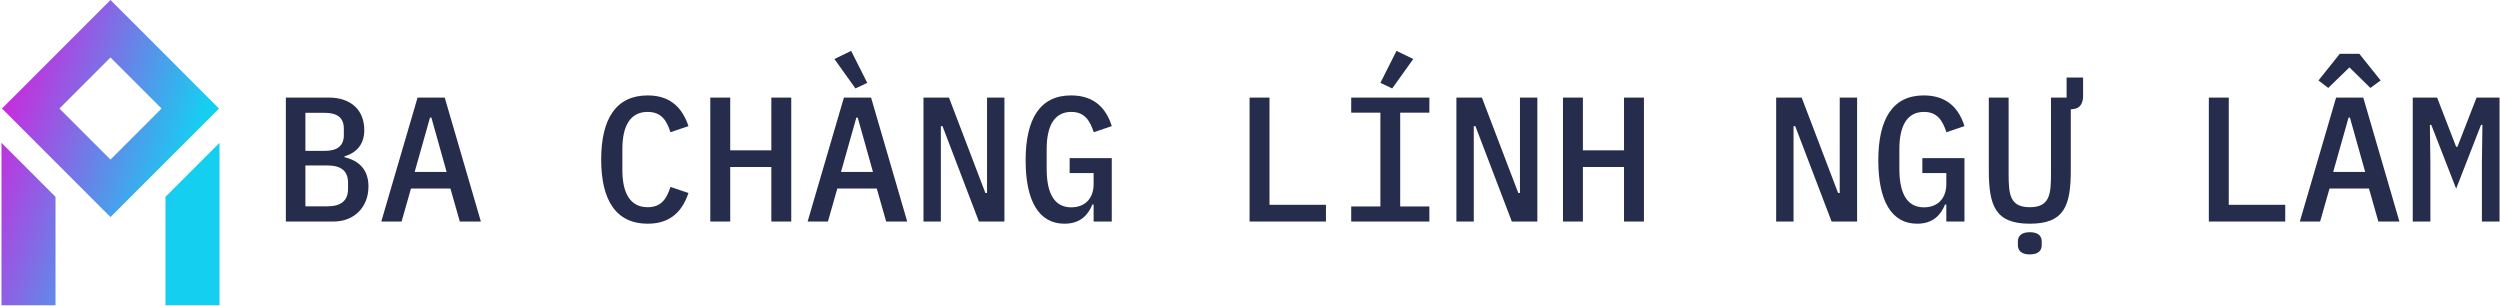
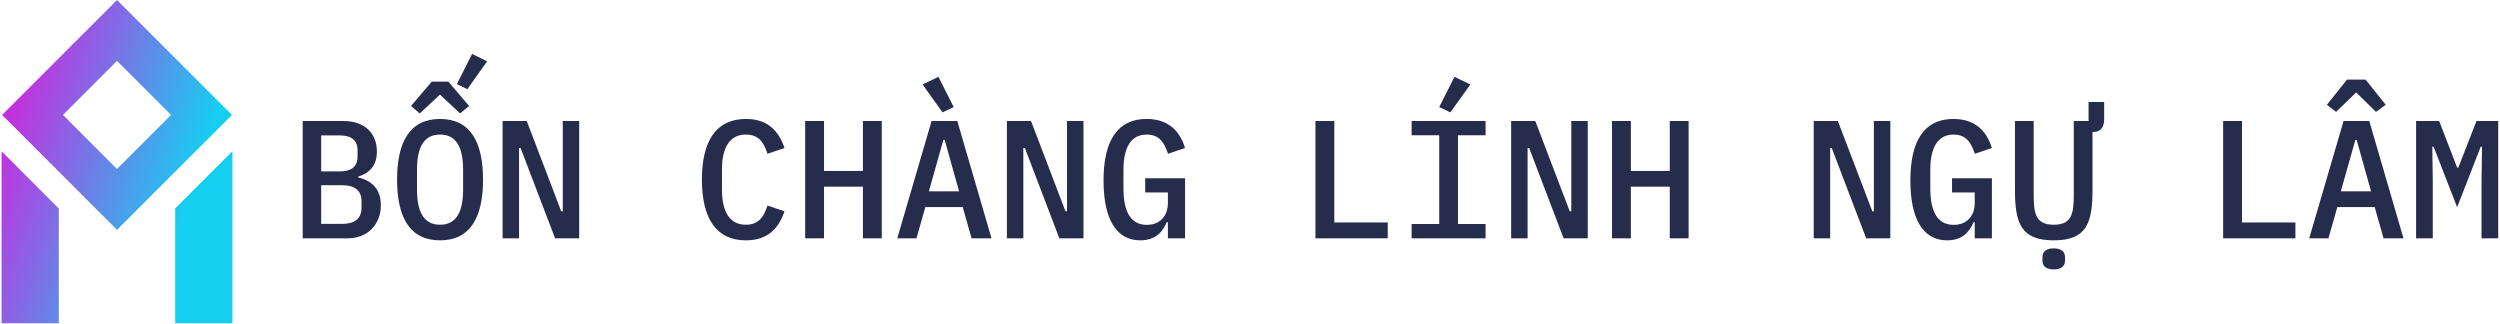
- <svg xmlns="http://www.w3.org/2000/svg" data-v-423bf9ae="" viewBox="0 0 737 90" class="iconLeft">
-   <g data-v-423bf9ae="" id="70cd86ee-654c-458c-bce0-69157096dbdd" fill="#262C4C" transform="matrix(3.740648,0,0,3.740648,79.9321,11.63342)">
-     <path d="M1.16 14.35L4.91 14.35C6.57 14.35 7.67 13.19 7.67 11.59C7.67 10.25 6.92 9.55 5.78 9.28L5.78 9.21C6.73 8.93 7.34 8.27 7.34 7.14C7.34 5.57 6.30 4.58 4.54 4.58L1.16 4.58ZM2.70 13.15L2.70 9.93L4.44 9.93C5.47 9.93 6.06 10.33 6.06 11.28L6.06 11.79C6.06 12.73 5.47 13.15 4.44 13.15ZM2.70 8.78L2.70 5.78L4.21 5.78C5.19 5.78 5.73 6.15 5.73 7.03L5.73 7.53C5.73 8.41 5.19 8.78 4.21 8.78ZM16.53 14.35L13.68 4.58L11.54 4.58L8.68 14.35L10.28 14.35L11.02 11.75L14.13 11.75L14.87 14.35ZM13.83 10.44L11.31 10.44L12.52 6.16L12.63 6.16ZM29.68 14.52C31.57 14.52 32.44 13.43 32.89 12.10L31.47 11.62C31.18 12.52 30.77 13.22 29.67 13.22C28.28 13.22 27.68 12.08 27.68 10.29L27.68 8.64C27.68 6.85 28.28 5.71 29.67 5.71C30.77 5.71 31.18 6.41 31.47 7.31L32.89 6.83C32.44 5.50 31.57 4.41 29.68 4.41C27.20 4.41 26.01 6.23 26.01 9.46C26.01 12.70 27.20 14.52 29.68 14.52ZM39.42 14.35L40.99 14.35L40.99 4.58L39.42 4.58L39.42 8.74L36.18 8.74L36.18 4.58L34.61 4.58L34.61 14.35L36.18 14.35L36.18 10.05L39.42 10.05ZM46.05 3.86L46.98 3.42L45.71 0.90L44.39 1.54ZM50.13 14.35L47.28 4.58L45.14 4.58L42.28 14.35L43.88 14.35L44.62 11.75L47.73 11.75L48.47 14.35ZM47.43 10.44L44.91 10.44L46.12 6.16L46.23 6.16ZM55.78 14.35L57.79 14.35L57.79 4.58L56.42 4.58L56.42 12.10L56.29 12.10L53.42 4.58L51.41 4.58L51.41 14.35L52.78 14.35L52.78 6.83L52.91 6.83ZM64.82 14.35L66.25 14.35L66.25 9.35L62.93 9.35L62.93 10.53L64.82 10.53L64.82 11.41C64.82 12.47 64.19 13.23 63.06 13.23C61.63 13.23 61.12 11.98 61.12 10.19L61.12 8.64C61.12 6.85 61.70 5.71 63.06 5.71C64.15 5.71 64.54 6.45 64.83 7.31L66.25 6.83C65.84 5.52 64.96 4.41 63.04 4.41C60.62 4.41 59.46 6.22 59.46 9.53C59.46 12.70 60.49 14.52 62.52 14.52C63.81 14.52 64.40 13.79 64.72 13.01L64.82 13.01ZM83.13 14.35L83.13 13.03L78.68 13.03L78.68 4.58L77.11 4.58L77.11 14.35ZM90.01 1.54L88.69 0.90L87.42 3.42L88.35 3.86ZM91.28 14.35L91.28 13.16L88.98 13.16L88.98 5.77L91.28 5.77L91.28 4.58L85.12 4.58L85.12 5.77L87.42 5.77L87.42 13.16L85.12 13.16L85.12 14.35ZM97.78 14.35L99.79 14.35L99.79 4.58L98.42 4.58L98.42 12.10L98.29 12.10L95.42 4.58L93.41 4.58L93.41 14.35L94.78 14.35L94.78 6.83L94.91 6.83ZM106.62 14.35L108.19 14.35L108.19 4.58L106.62 4.58L106.62 8.74L103.38 8.74L103.38 4.58L101.81 4.58L101.81 14.35L103.38 14.35L103.38 10.05L106.62 10.05ZM122.98 14.35L124.99 14.35L124.99 4.58L123.62 4.58L123.62 12.10L123.49 12.10L120.62 4.58L118.61 4.58L118.61 14.35L119.98 14.35L119.98 6.83L120.11 6.83ZM132.02 14.35L133.45 14.35L133.45 9.35L130.13 9.35L130.13 10.53L132.02 10.53L132.02 11.41C132.02 12.47 131.39 13.23 130.26 13.23C128.83 13.23 128.32 11.98 128.32 10.19L128.32 8.64C128.32 6.85 128.90 5.71 130.26 5.71C131.35 5.71 131.74 6.45 132.03 7.31L133.45 6.83C133.04 5.52 132.16 4.41 130.24 4.41C127.82 4.41 126.66 6.22 126.66 9.53C126.66 12.70 127.69 14.52 129.72 14.52C131.01 14.52 131.60 13.79 131.92 13.01L132.02 13.01ZM138.60 16.94C139.29 16.94 139.54 16.62 139.54 16.20L139.54 15.93C139.54 15.51 139.29 15.19 138.60 15.19C137.91 15.19 137.66 15.51 137.66 15.93L137.66 16.20C137.66 16.62 137.91 16.94 138.60 16.94ZM135.37 4.58L135.37 10.30C135.37 13.10 135.87 14.52 138.60 14.52C141.33 14.52 141.83 13.10 141.83 10.30L141.83 5.50C142.60 5.50 142.80 5.01 142.80 4.42L142.80 3.00L141.50 3.00L141.50 4.58L140.27 4.58L140.27 10.58C140.27 12.19 140.18 13.22 138.60 13.22C137.02 13.22 136.93 12.19 136.93 10.58L136.93 4.58ZM158.73 14.35L158.73 13.03L154.28 13.03L154.28 4.58L152.71 4.58L152.71 14.35ZM163.03 1.13L161.35 3.23L162.12 3.82L163.79 2.20L165.44 3.82L166.25 3.23L164.57 1.13ZM167.73 14.35L164.88 4.58L162.74 4.58L159.88 14.35L161.48 14.35L162.22 11.75L165.33 11.75L166.07 14.35ZM165.03 10.44L162.51 10.44L163.72 6.16L163.83 6.16ZM174.23 14.35L175.62 14.35L175.62 4.58L173.81 4.58L172.30 8.46L172.20 8.46L170.70 4.58L168.78 4.58L168.78 14.35L170.17 14.35L170.17 9.67L170.13 6.73L170.24 6.73L172.20 11.76L174.16 6.73L174.27 6.73L174.23 9.67Z" />
+ <svg xmlns="http://www.w3.org/2000/svg" data-v-423bf9ae="" viewBox="0 0 696 90" class="iconLeft">
+   <g data-v-423bf9ae="" id="4c6f3779-5a7a-4b44-bd87-6447a21b4fa8" fill="#262C4C" transform="matrix(3.342618,0,0,3.342618,80.39382,18.37604)">
+     <path d="M1.16 14.35L4.91 14.35C6.57 14.35 7.67 13.19 7.67 11.59C7.67 10.25 6.92 9.55 5.78 9.28L5.78 9.21C6.73 8.93 7.34 8.27 7.34 7.14C7.34 5.57 6.30 4.58 4.54 4.58L1.16 4.58ZM2.70 13.15L2.70 9.93L4.44 9.93C5.47 9.93 6.06 10.33 6.06 11.28L6.06 11.79C6.06 12.73 5.47 13.15 4.44 13.15ZM2.70 8.78L2.70 5.78L4.21 5.78C5.19 5.78 5.73 6.15 5.73 7.03L5.73 7.53C5.73 8.41 5.19 8.78 4.21 8.78ZM12.60 14.52C15.08 14.52 16.18 12.66 16.18 9.46C16.18 6.27 15.08 4.41 12.60 4.41C10.12 4.41 9.02 6.27 9.02 9.46C9.02 12.66 10.12 14.52 12.60 14.52ZM12.60 13.22C11.20 13.22 10.68 12.08 10.68 10.29L10.68 8.64C10.68 6.85 11.20 5.71 12.60 5.71C14 5.71 14.52 6.85 14.52 8.64L14.52 10.28C14.52 12.08 14 13.22 12.60 13.22ZM16.52-0.39L15.27-1.01L14 1.51L14.87 1.93ZM11.91 1.30L10.18 3.33L10.91 3.95L12.59 2.38L14.27 3.95L15.02 3.33L13.29 1.30ZM22.18 14.35L24.19 14.35L24.19 4.58L22.82 4.58L22.82 12.10L22.69 12.10L19.82 4.58L17.81 4.58L17.81 14.35L19.18 14.35L19.18 6.83L19.31 6.83ZM38.08 14.52C39.97 14.52 40.84 13.43 41.29 12.10L39.87 11.62C39.58 12.52 39.17 13.22 38.07 13.22C36.68 13.22 36.08 12.08 36.08 10.29L36.08 8.64C36.08 6.85 36.68 5.71 38.07 5.71C39.17 5.71 39.58 6.41 39.87 7.31L41.29 6.83C40.84 5.50 39.97 4.41 38.08 4.41C35.60 4.41 34.41 6.23 34.41 9.46C34.41 12.70 35.60 14.52 38.08 14.52ZM47.82 14.35L49.39 14.35L49.39 4.58L47.82 4.58L47.82 8.74L44.58 8.74L44.58 4.58L43.01 4.58L43.01 14.35L44.58 14.35L44.58 10.05L47.82 10.05ZM54.45 3.86L55.38 3.42L54.11 0.90L52.79 1.54ZM58.53 14.35L55.68 4.58L53.54 4.58L50.68 14.35L52.28 14.35L53.02 11.75L56.13 11.75L56.87 14.35ZM55.83 10.44L53.31 10.44L54.52 6.16L54.63 6.16ZM64.18 14.35L66.19 14.35L66.19 4.58L64.82 4.58L64.82 12.10L64.69 12.10L61.82 4.58L59.81 4.58L59.81 14.35L61.18 14.35L61.18 6.83L61.31 6.83ZM73.22 14.35L74.65 14.35L74.65 9.35L71.33 9.35L71.33 10.53L73.22 10.53L73.22 11.41C73.22 12.47 72.59 13.23 71.46 13.23C70.03 13.23 69.52 11.98 69.52 10.19L69.52 8.64C69.52 6.85 70.10 5.71 71.46 5.71C72.55 5.71 72.94 6.45 73.23 7.31L74.65 6.83C74.24 5.52 73.36 4.41 71.44 4.41C69.02 4.41 67.86 6.22 67.86 9.53C67.86 12.70 68.89 14.52 70.92 14.52C72.21 14.52 72.80 13.79 73.12 13.01L73.22 13.01ZM91.53 14.35L91.53 13.03L87.08 13.03L87.08 4.58L85.51 4.58L85.51 14.35ZM98.41 1.54L97.09 0.90L95.82 3.42L96.75 3.86ZM99.68 14.35L99.68 13.16L97.38 13.16L97.38 5.77L99.68 5.77L99.68 4.58L93.52 4.58L93.52 5.77L95.82 5.77L95.82 13.16L93.52 13.16L93.52 14.35ZM106.18 14.35L108.19 14.35L108.19 4.58L106.82 4.58L106.82 12.10L106.69 12.10L103.82 4.58L101.81 4.58L101.81 14.35L103.18 14.35L103.18 6.83L103.31 6.83ZM115.02 14.35L116.59 14.35L116.59 4.58L115.02 4.58L115.02 8.74L111.78 8.74L111.78 4.58L110.21 4.58L110.21 14.35L111.78 14.35L111.78 10.05L115.02 10.05ZM131.38 14.35L133.39 14.35L133.39 4.58L132.02 4.58L132.02 12.10L131.89 12.10L129.02 4.58L127.01 4.58L127.01 14.35L128.38 14.35L128.38 6.83L128.51 6.83ZM140.42 14.35L141.85 14.35L141.85 9.35L138.53 9.35L138.53 10.53L140.42 10.53L140.42 11.41C140.42 12.47 139.79 13.23 138.66 13.23C137.23 13.23 136.72 11.98 136.72 10.19L136.72 8.64C136.72 6.85 137.30 5.71 138.66 5.71C139.75 5.71 140.14 6.45 140.43 7.31L141.85 6.83C141.44 5.52 140.56 4.41 138.64 4.41C136.22 4.41 135.06 6.22 135.06 9.53C135.06 12.70 136.09 14.52 138.12 14.52C139.41 14.52 140.00 13.79 140.32 13.01L140.42 13.01ZM147.00 16.94C147.69 16.94 147.94 16.62 147.94 16.20L147.94 15.93C147.94 15.51 147.69 15.19 147.00 15.19C146.31 15.19 146.06 15.51 146.06 15.93L146.06 16.20C146.06 16.62 146.31 16.94 147.00 16.94ZM143.77 4.58L143.77 10.30C143.77 13.10 144.27 14.52 147.00 14.52C149.73 14.52 150.23 13.10 150.23 10.30L150.23 5.50C151.00 5.50 151.20 5.01 151.20 4.42L151.20 3.00L149.90 3.00L149.90 4.58L148.67 4.58L148.67 10.58C148.67 12.19 148.58 13.22 147.00 13.22C145.42 13.22 145.33 12.19 145.33 10.58L145.33 4.58ZM167.13 14.35L167.13 13.03L162.68 13.03L162.68 4.58L161.11 4.58L161.11 14.35ZM171.43 1.13L169.75 3.23L170.52 3.82L172.19 2.20L173.84 3.82L174.65 3.23L172.97 1.13ZM176.13 14.35L173.28 4.58L171.14 4.58L168.28 14.35L169.88 14.35L170.62 11.75L173.73 11.75L174.47 14.35ZM173.43 10.44L170.91 10.44L172.12 6.16L172.23 6.16ZM182.63 14.35L184.02 14.35L184.02 4.58L182.21 4.58L180.70 8.46L180.60 8.46L179.10 4.58L177.18 4.58L177.18 14.35L178.57 14.35L178.57 9.67L178.53 6.73L178.64 6.73L180.60 11.76L182.56 6.73L182.67 6.73L182.63 9.67Z" />
  </g>
  <defs data-v-423bf9ae="">
-     <linearGradient data-v-423bf9ae="" gradientTransform="rotate(25)" id="6caaf323-91e1-404b-aa40-b97cad78bebe" x1="0%" y1="0%" x2="100%" y2="0%">
+     <linearGradient data-v-423bf9ae="" gradientTransform="rotate(25)" id="e016e16f-4167-41c0-b17c-4dc99266660e" x1="0%" y1="0%" x2="100%" y2="0%">
      <stop data-v-423bf9ae="" offset="0%" style="stop-color: rgb(233, 13, 218); stop-opacity: 1;" />
      <stop data-v-423bf9ae="" offset="100%" style="stop-color: rgb(21, 207, 241); stop-opacity: 1;" />
    </linearGradient>
  </defs>
-   <g data-v-423bf9ae="" id="40047ef0-82ef-43bc-b931-6b6e93574bdb" transform="matrix(2.8125,0,0,2.8125,-12.426,0)" stroke="none" fill="url(#6caaf323-91e1-404b-aa40-b97cad78bebe)">
+   <g data-v-423bf9ae="" id="69c2efad-b820-46a4-81c1-da31982ac8df" transform="matrix(2.8125,0,0,2.8125,-12.426,0)" stroke="none" fill="url(#e016e16f-4167-41c0-b17c-4dc99266660e)">
    <path d="M27.377 11.377 16 0 4.623 11.377 16 22.753zM16 6.026l5.35 5.35L16 16.727l-5.35-5.35zM27.426 14.969l-5.664 5.664V32h5.664zM10.238 20.633l-5.664-5.664V32h5.664z" />
  </g>
</svg>
